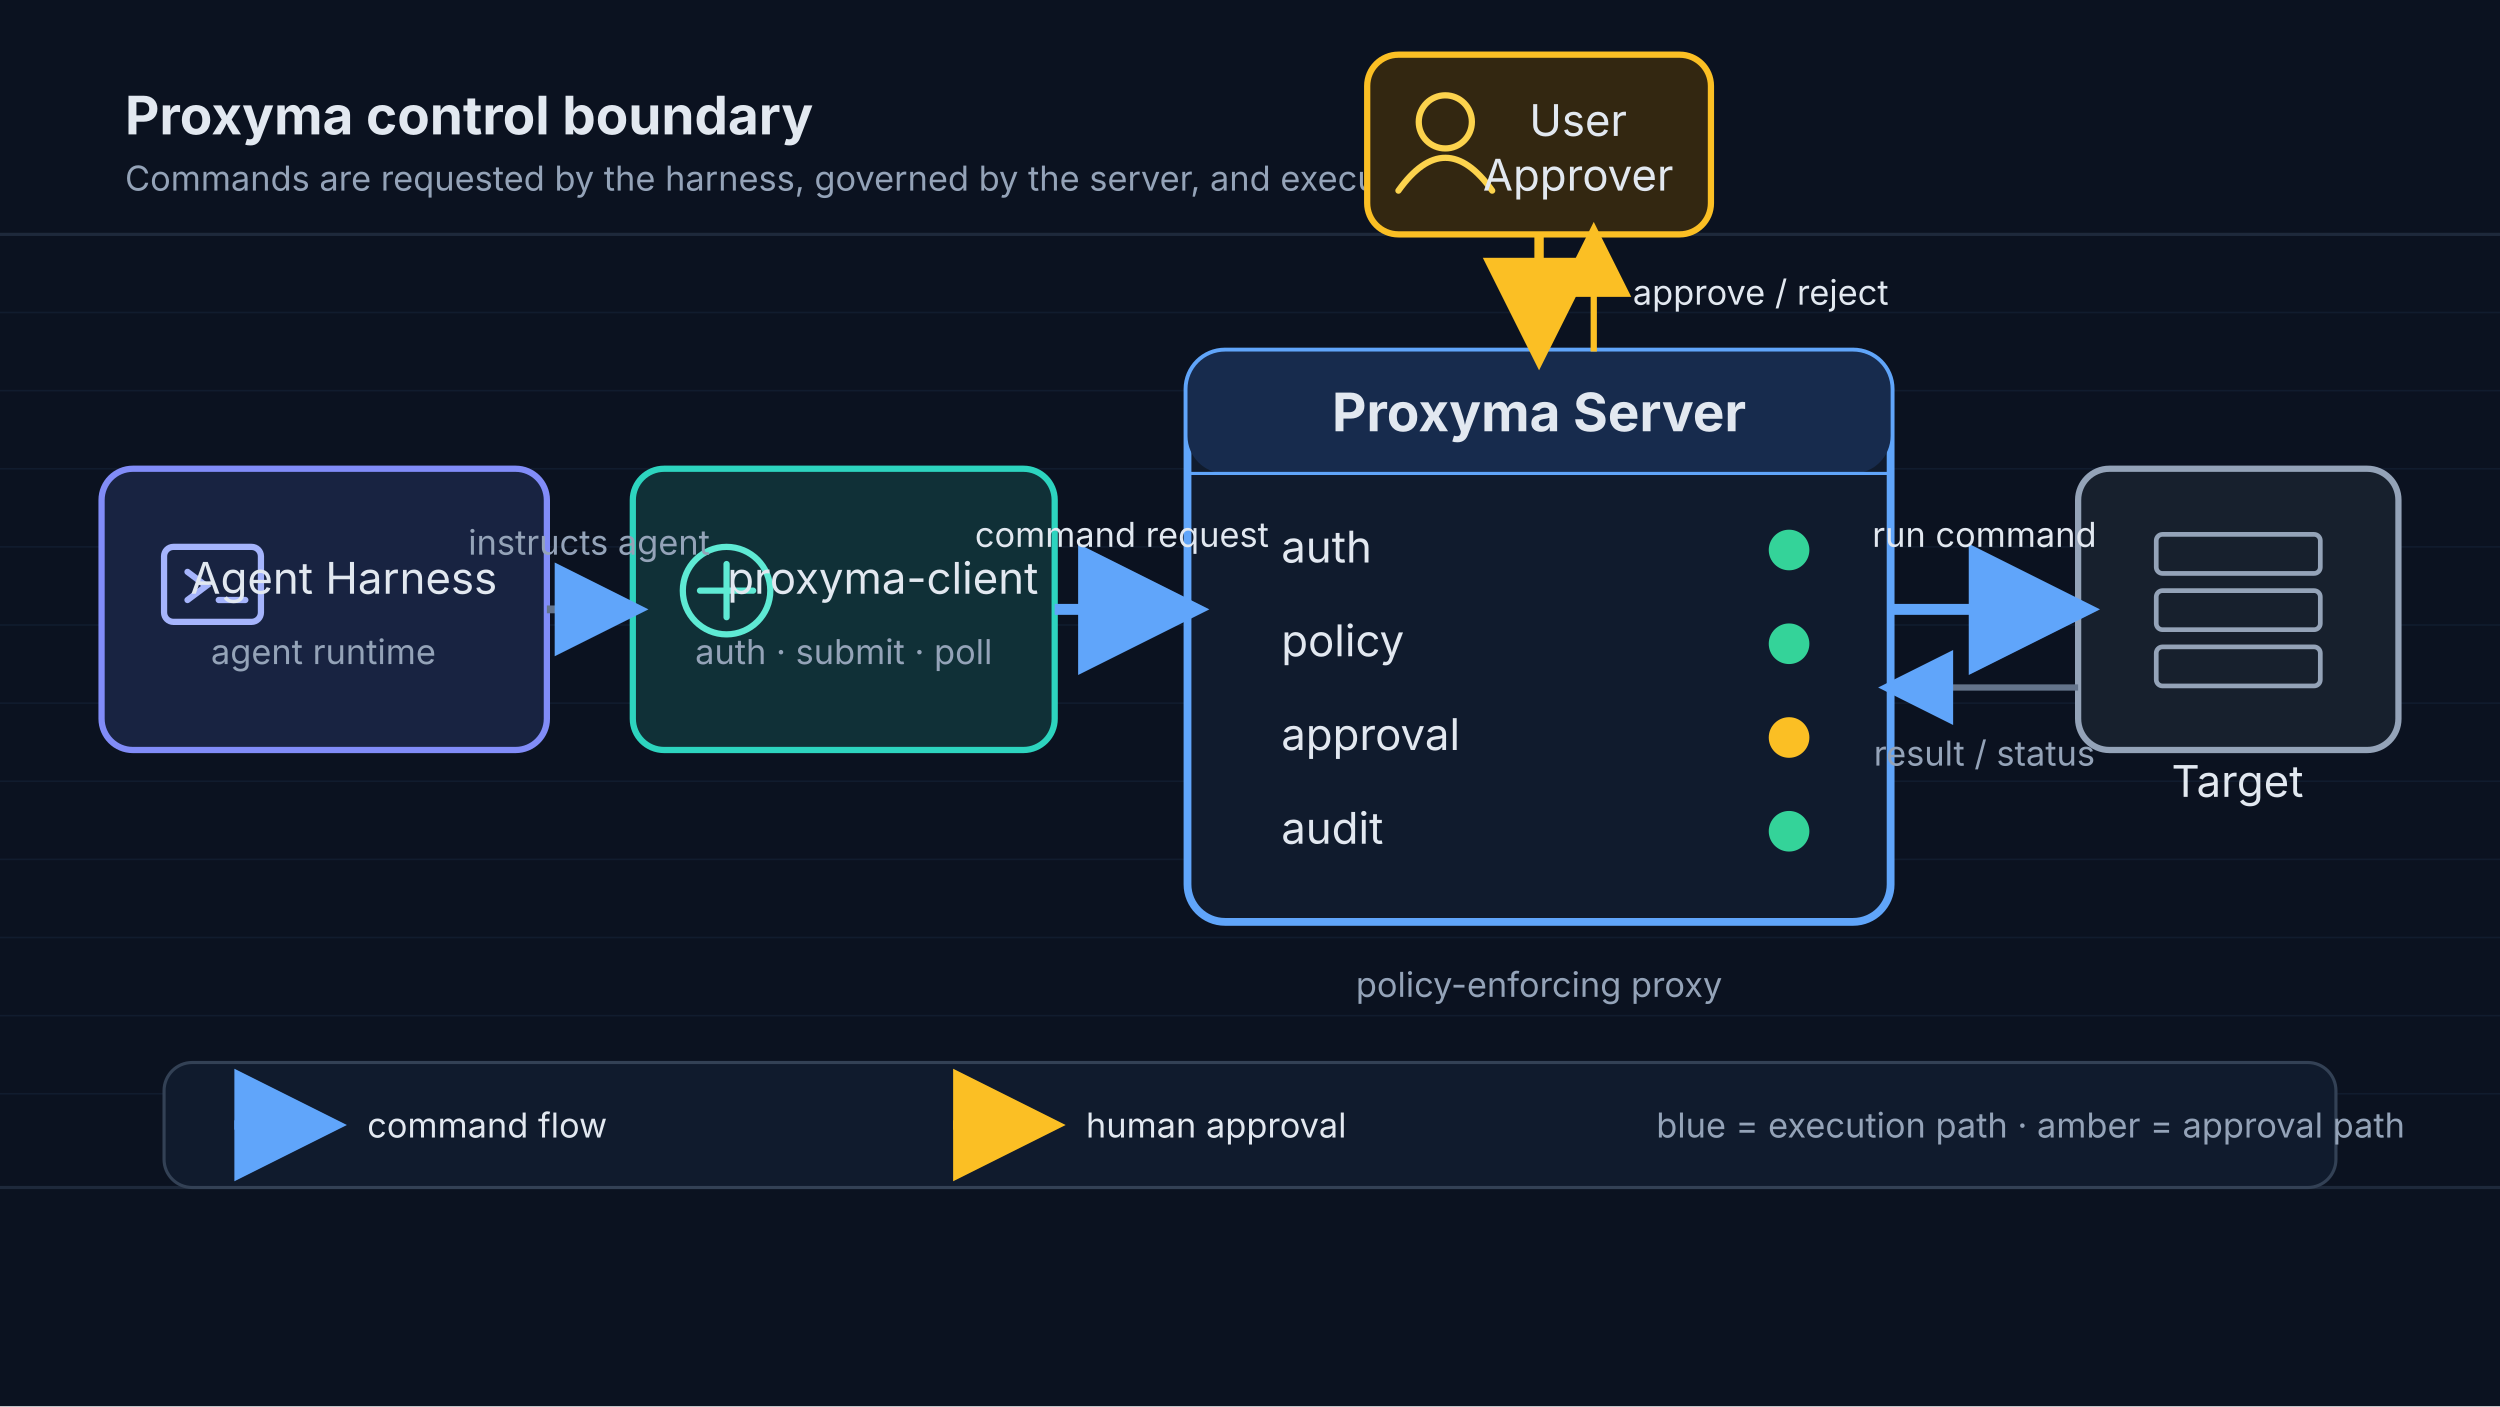
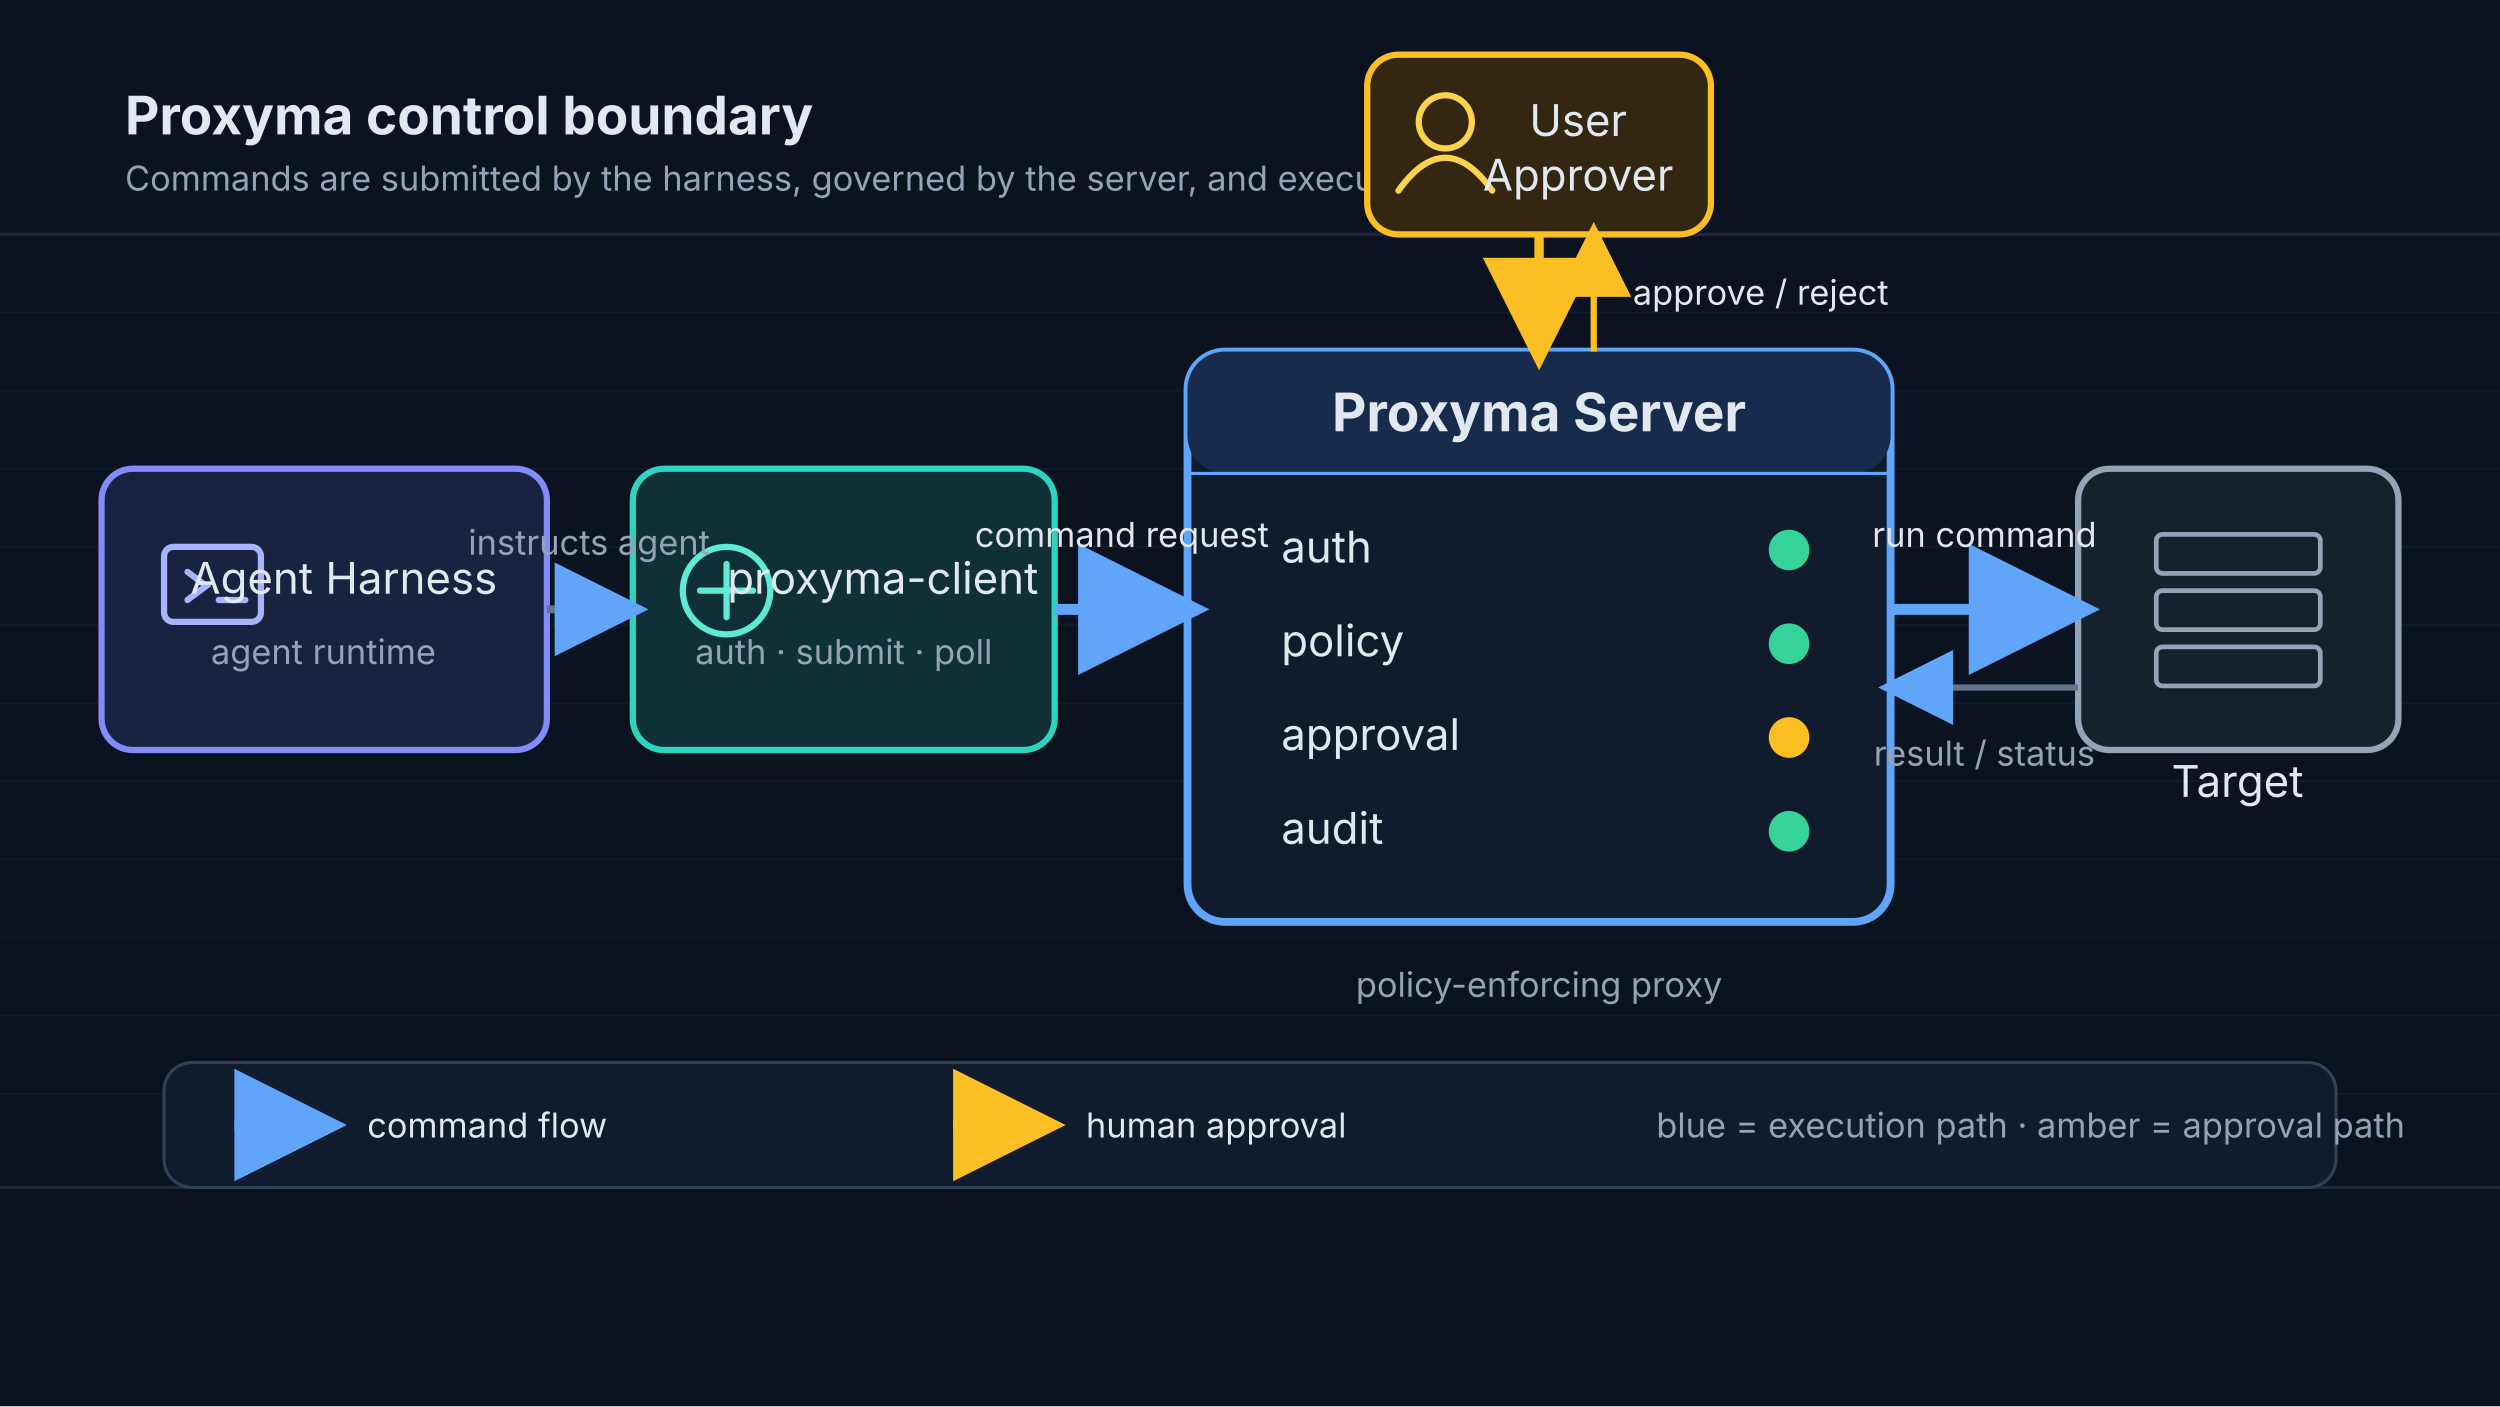
<svg xmlns="http://www.w3.org/2000/svg" width="1600" height="900" viewBox="0 0 1600 900">
  <defs>
    <marker id="b" markerWidth="12" markerHeight="12" refX="10" refY="6" orient="auto">
      <path d="M0,0 L12,6 L0,12 Z" fill="#60a5fa" />
    </marker>
    <marker id="a" markerWidth="12" markerHeight="12" refX="10" refY="6" orient="auto">
      <path d="M0,0 L12,6 L0,12 Z" fill="#fbbf24" />
    </marker>
    <style>
      text { font-family: Inter, Segoe UI, Arial, sans-serif; fill:#e2e8f0; } .t { fill:#e2e8f0; } .h { font-size:34px; font-weight:700; } .b { font-size:28px; } .s { font-size:22px; } .muted { fill:#94a3b8; }
    </style>
  </defs>
  <rect width="1600" height="900" fill="#0b1220" />
  <path d="M0 150 H1600 M0 760 H1600" stroke="#1e293b" stroke-width="2" />
  <path d="M0 200 H1600 M0 250 H1600 M0 300 H1600 M0 350 H1600 M0 400 H1600 M0 450 H1600 M0 500 H1600 M0 550 H1600 M0 600 H1600 M0 650 H1600 M0 700 H1600" stroke="#111c2e" stroke-width="1" />
  <text fill="#e2e8f0" x="80" y="86" class="t h">Proxyma control boundary</text>
-   <text fill="#94a3b8" x="80" y="122" class="t s muted">Commands are requested by the harness, governed by the server, and executed on the target.</text>
+   <text fill="#94a3b8" x="80" y="122" class="t s muted">Commands are submitted by the harness, governed by the server, and executed on the target.</text>
  <rect x="65" y="300" width="285" height="180" rx="20" fill="#182341" stroke="#818cf8" stroke-width="4" />
  <rect x="105" y="350" width="62" height="48" rx="6" fill="none" stroke="#a5b4fc" stroke-width="4" />
  <path d="M120 366 l12 9 -12 9 M140 384 h17" fill="none" stroke="#a5b4fc" stroke-width="4" stroke-linecap="round" />
  <text fill="#e2e8f0" x="220" y="380" class="t b" text-anchor="middle">Agent Harness</text>
  <text fill="#94a3b8" x="207" y="425" class="t s muted" text-anchor="middle">agent runtime</text>
  <rect x="405" y="300" width="270" height="180" rx="20" fill="#103037" stroke="#2dd4bf" stroke-width="4" />
  <circle cx="465" cy="378" r="28" fill="none" stroke="#5eead4" stroke-width="4" />
  <path d="M465 361 v34 M448 378 h34" stroke="#5eead4" stroke-width="4" stroke-linecap="round" />
  <text fill="#e2e8f0" x="565" y="380" class="t b" text-anchor="middle">proxyma-client</text>
  <text fill="#94a3b8" x="540" y="425" class="t s muted" text-anchor="middle">auth · submit · poll</text>
  <rect x="760" y="225" width="450" height="365" rx="24" fill="#101b2d" stroke="#60a5fa" stroke-width="5" />
  <rect x="760" y="225" width="450" height="78" rx="24" fill="#172b4d" />
  <path d="M760 303 H1210" stroke="#60a5fa" stroke-width="2" />
  <text fill="#e2e8f0" x="985" y="276" class="t h" text-anchor="middle">Proxyma Server</text>
  <text fill="#e2e8f0" x="820" y="360" class="t b">auth</text>
  <text fill="#e2e8f0" x="820" y="420" class="t b">policy</text>
  <text fill="#e2e8f0" x="820" y="480" class="t b">approval</text>
  <text fill="#e2e8f0" x="820" y="540" class="t b">audit</text>
  <circle cx="1145" cy="352" r="13" fill="#34d399" />
  <circle cx="1145" cy="412" r="13" fill="#34d399" />
  <circle cx="1145" cy="472" r="13" fill="#fbbf24" />
  <circle cx="1145" cy="532" r="13" fill="#34d399" />
  <text fill="#94a3b8" x="985" y="638" class="t s muted" text-anchor="middle">policy-enforcing proxy</text>
  <rect x="1330" y="300" width="205" height="180" rx="20" fill="#17202d" stroke="#94a3b8" stroke-width="4" />
  <rect x="1380" y="342" width="105" height="25" rx="4" fill="none" stroke="#94a3b8" stroke-width="3" />
  <rect x="1380" y="378" width="105" height="25" rx="4" fill="none" stroke="#94a3b8" stroke-width="3" />
  <rect x="1380" y="414" width="105" height="25" rx="4" fill="none" stroke="#94a3b8" stroke-width="3" />
  <text fill="#e2e8f0" x="1432" y="510" class="t b" text-anchor="middle">Target</text>
  <rect x="875" y="35" width="220" height="115" rx="20" fill="#332711" stroke="#fbbf24" stroke-width="4" />
  <circle cx="925" cy="78" r="17" fill="none" stroke="#fcd34d" stroke-width="4" />
  <path d="M895 122 q30-42 60 0" fill="none" stroke="#fcd34d" stroke-width="4" stroke-linecap="round" />
  <text fill="#e2e8f0" x="1010" y="87" class="t b" text-anchor="middle">User</text>
  <text fill="#e2e8f0" x="1010" y="122" class="t b" text-anchor="middle">Approver</text>
  <path d="M350 390 H405" fill="none" stroke="#64748b" stroke-width="5" marker-end="url(#b)" />
  <text fill="#94a3b8" x="377" y="355" class="t s muted" text-anchor="middle">instructs agent</text>
  <path d="M675 390 H760" fill="none" stroke="#60a5fa" stroke-width="7" marker-end="url(#b)" />
  <text x="718" y="350" class="t s" fill="#93c5fd" text-anchor="middle">command request</text>
  <path d="M1210 390 H1330" fill="none" stroke="#60a5fa" stroke-width="7" marker-end="url(#b)" />
  <text x="1270" y="350" class="t s" fill="#93c5fd" text-anchor="middle">run command</text>
  <path d="M1330 440 H1210" fill="none" stroke="#64748b" stroke-width="4" marker-end="url(#b)" />
  <text fill="#94a3b8" x="1270" y="490" class="t s muted" text-anchor="middle">result / status</text>
  <path d="M985 150 V225" fill="none" stroke="#fbbf24" stroke-width="6" marker-end="url(#a)" />
  <path d="M1020 225 V150" fill="none" stroke="#fbbf24" stroke-width="4" marker-end="url(#a)" />
  <text x="1045" y="195" class="t s" fill="#fcd34d">approve / reject</text>
  <rect x="105" y="680" width="1390" height="80" rx="18" fill="#101b2d" stroke="#334155" stroke-width="2" />
  <path d="M150 720 H210" stroke="#60a5fa" stroke-width="6" marker-end="url(#b)" />
  <text fill="#e2e8f0" x="235" y="728" class="t s">command flow</text>
  <path d="M610 720 H670" stroke="#fbbf24" stroke-width="6" marker-end="url(#a)" />
  <text fill="#e2e8f0" x="695" y="728" class="t s">human approval</text>
  <text fill="#94a3b8" x="1060" y="728" class="t s muted">blue = execution path · amber = approval path</text>
</svg>
